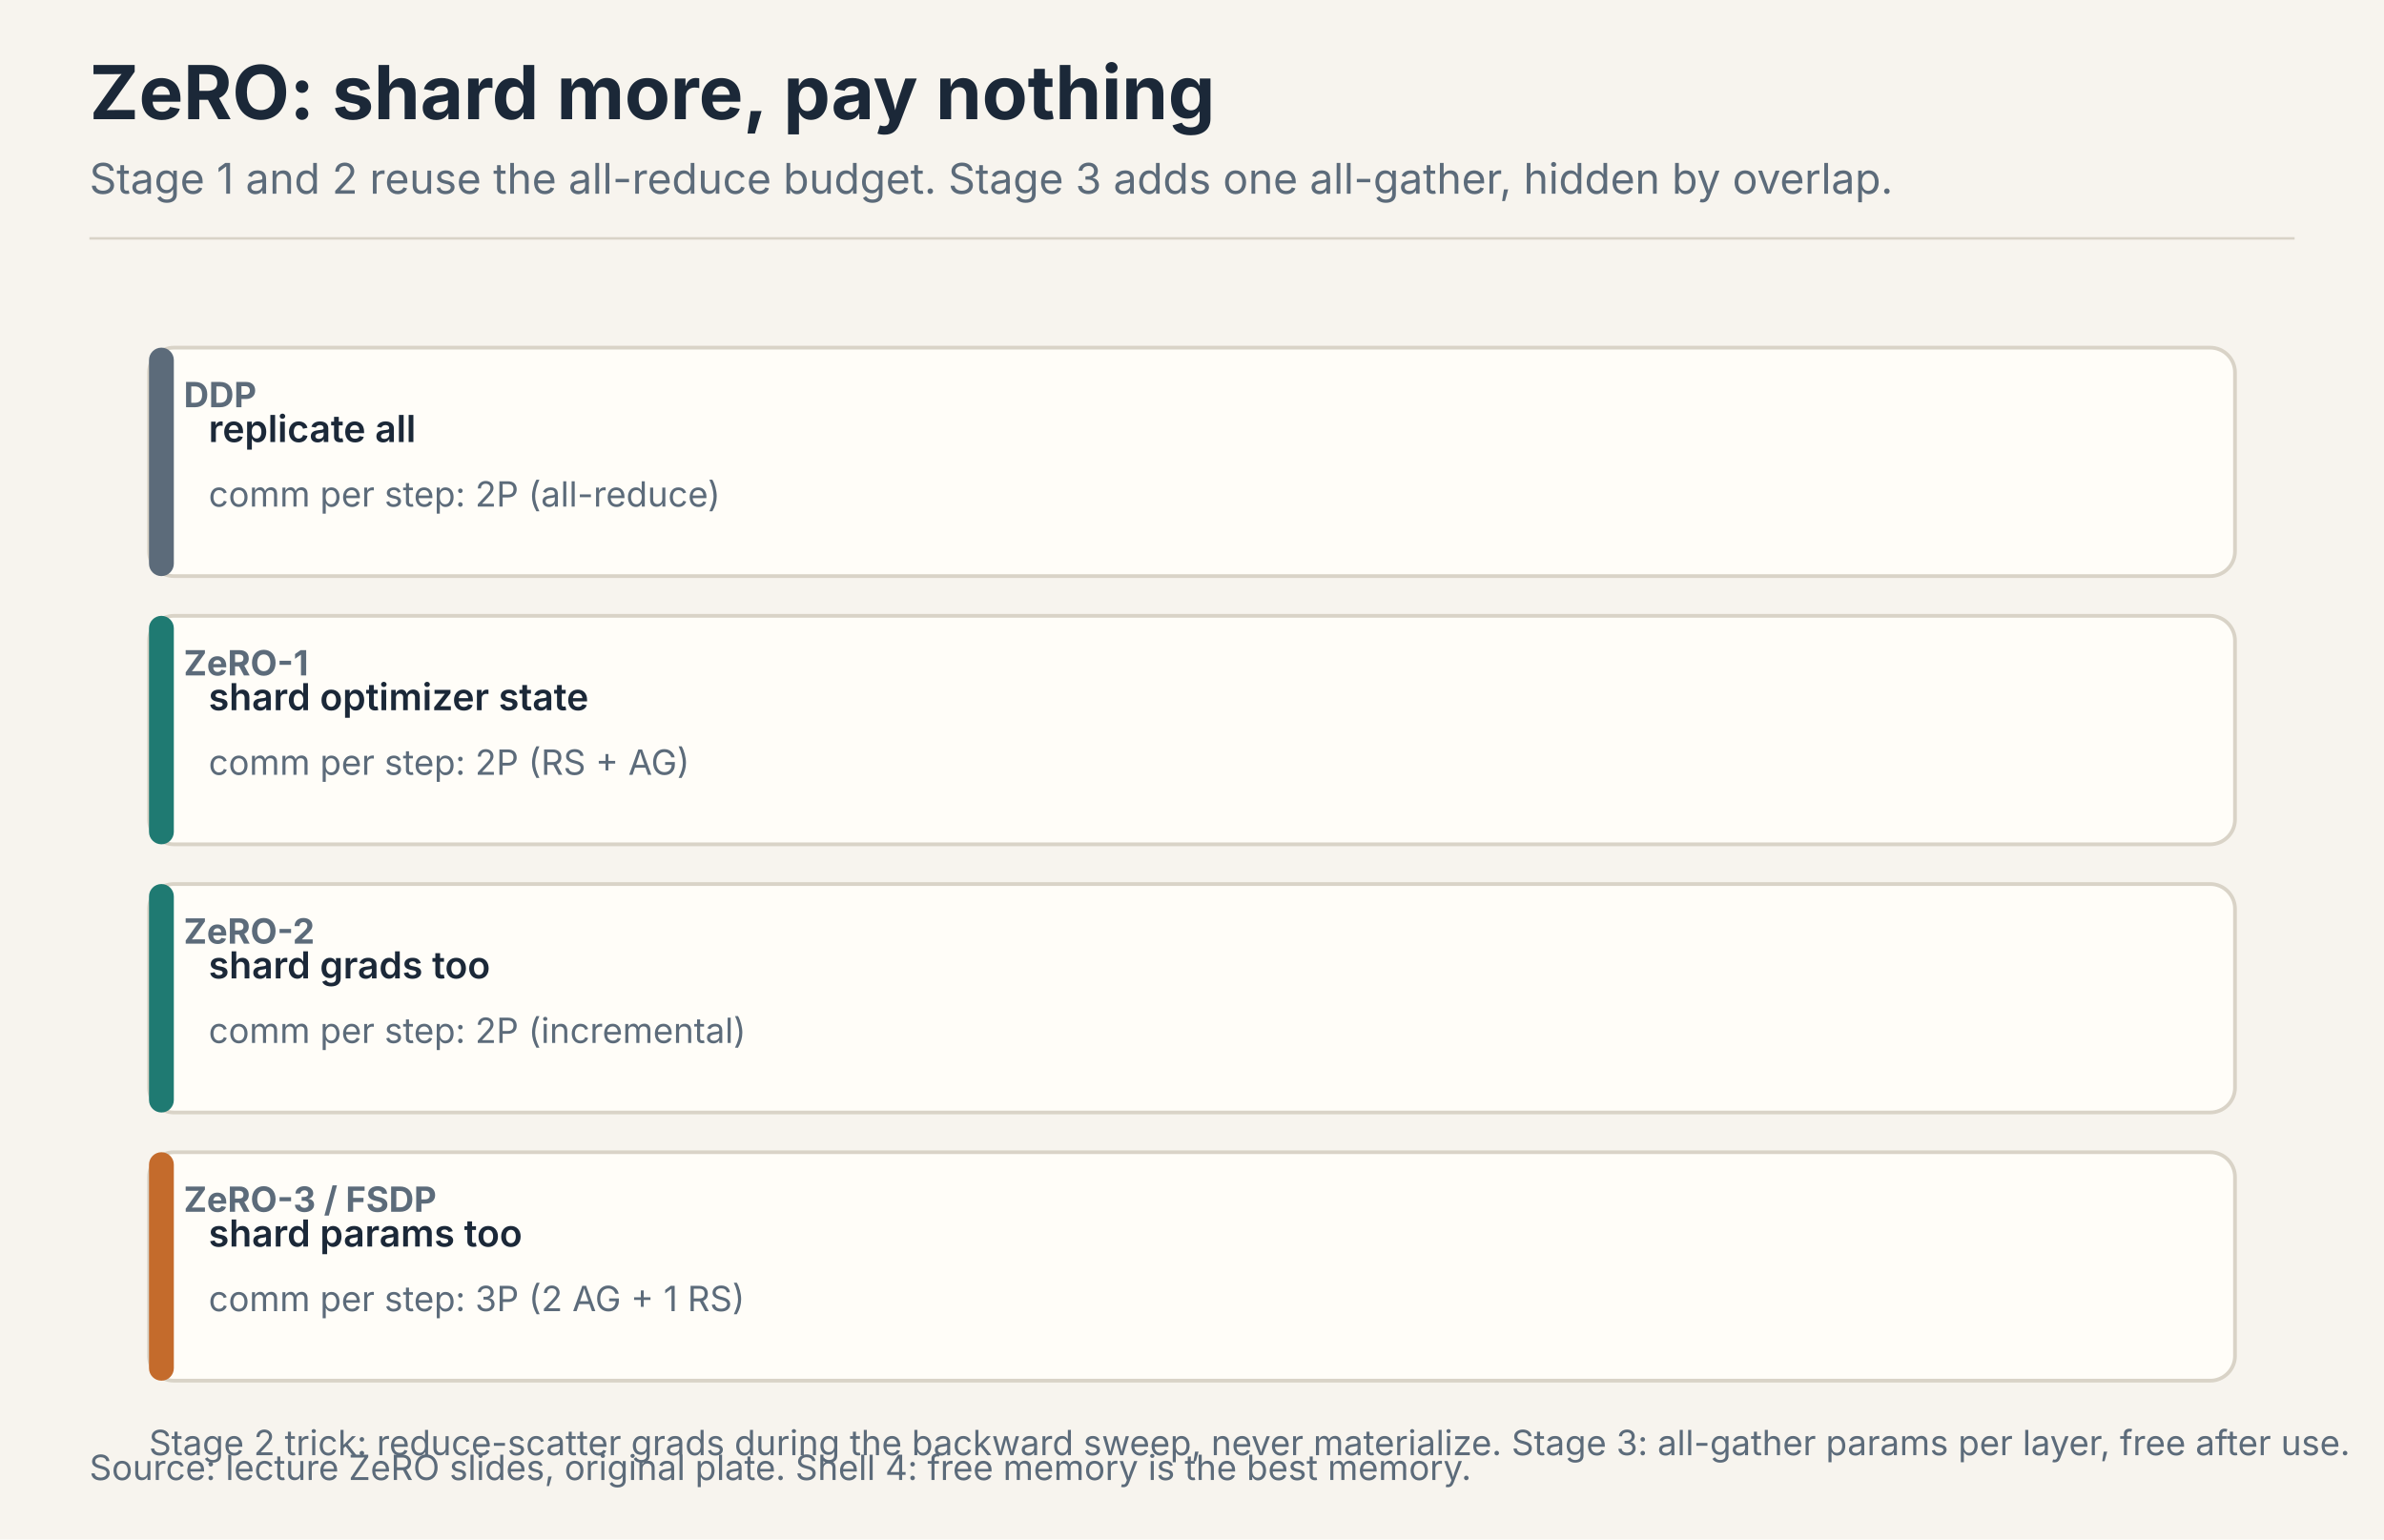
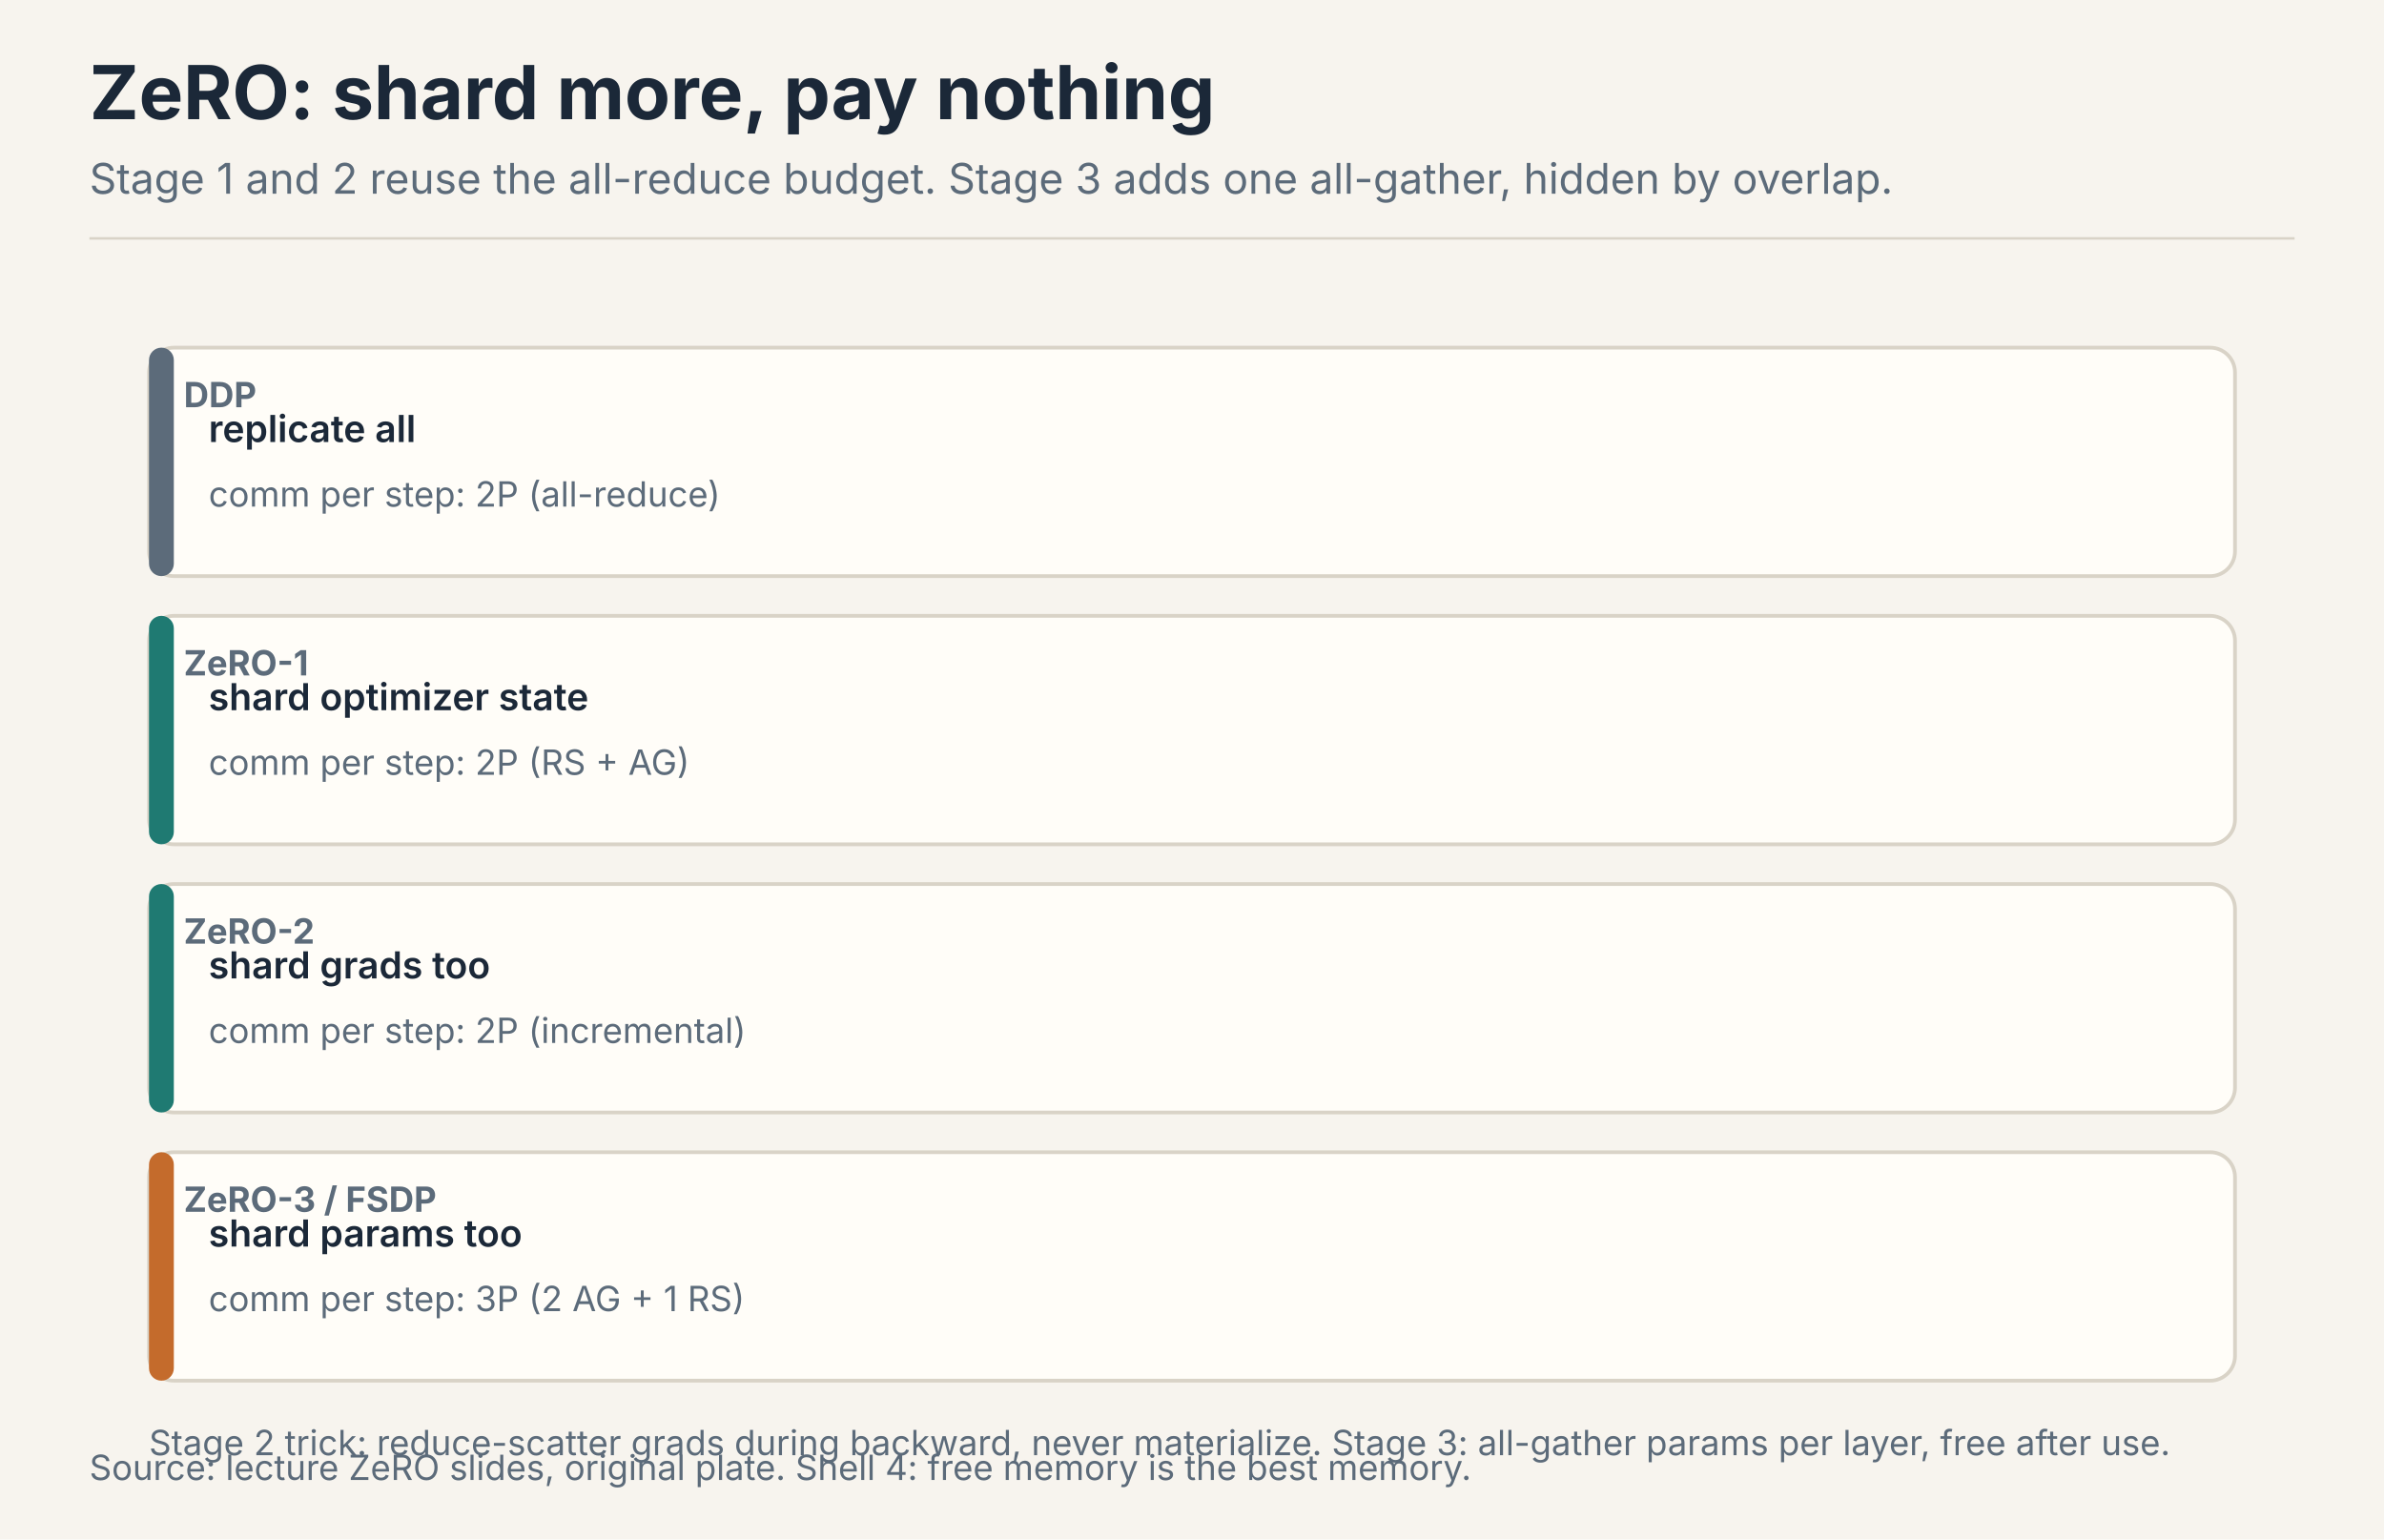
- <svg xmlns="http://www.w3.org/2000/svg" width="960" height="620" viewBox="0 0 960 620" font-family="system-ui,-apple-system,'Segoe UI',sans-serif">
+ <svg xmlns="http://www.w3.org/2000/svg" width="960" height="620" viewBox="0 0 960 620" font-family="Anthropic Sans, Inter, 'Source Sans 3', 'IBM Plex Sans', sans-serif">
  <rect width="960" height="620" fill="#F7F4EE" />
  <defs>
    <marker id="ah" markerWidth="10" markerHeight="10" refX="8" refY="3" orient="auto">
      <path d="M0,0 L8,3 L0,6 Z" fill="#1E4D8C" />
    </marker>
  </defs>
  <text x="36" y="48" font-size="30" font-weight="700" fill="#1B2838">ZeRO: shard more, pay nothing</text>
  <text x="36" y="78" font-size="17" fill="#5C6B7A">Stage 1 and 2 reuse the all-reduce budget. Stage 3 adds one all-gather, hidden by overlap.</text>
  <line x1="36" y1="96" x2="924" y2="96" stroke="#D9D3C7" stroke-width="1" />
  <rect x="60" y="140" width="840" height="92" rx="10" fill="#FFFDF8" stroke="#D9D3C7" stroke-width="1.5" />
  <text x="74" y="164" font-size="14" font-weight="700" fill="#5C6B7A">DDP</text>
  <rect x="60" y="140" width="10" height="92" rx="5" fill="#5C6B7A" />
  <text x="84" y="178" font-size="15" font-weight="600" fill="#1B2838" text-anchor="start">replicate all</text>
  <text x="84" y="204" font-size="14" font-weight="400" fill="#5C6B7A" text-anchor="start">comm per step: 2P (all-reduce)</text>
  <rect x="60" y="248" width="840" height="92" rx="10" fill="#FFFDF8" stroke="#D9D3C7" stroke-width="1.5" />
  <text x="74" y="272" font-size="14" font-weight="700" fill="#5C6B7A">ZeRO-1</text>
  <rect x="60" y="248" width="10" height="92" rx="5" fill="#1F7A72" />
  <text x="84" y="286" font-size="15" font-weight="600" fill="#1B2838" text-anchor="start">shard optimizer state</text>
  <text x="84" y="312" font-size="14" font-weight="400" fill="#5C6B7A" text-anchor="start">comm per step: 2P (RS + AG)</text>
  <rect x="60" y="356" width="840" height="92" rx="10" fill="#FFFDF8" stroke="#D9D3C7" stroke-width="1.5" />
  <text x="74" y="380" font-size="14" font-weight="700" fill="#5C6B7A">ZeRO-2</text>
  <rect x="60" y="356" width="10" height="92" rx="5" fill="#1F7A72" />
  <text x="84" y="394" font-size="15" font-weight="600" fill="#1B2838" text-anchor="start">shard grads too</text>
  <text x="84" y="420" font-size="14" font-weight="400" fill="#5C6B7A" text-anchor="start">comm per step: 2P (incremental)</text>
  <rect x="60" y="464" width="840" height="92" rx="10" fill="#FFFDF8" stroke="#D9D3C7" stroke-width="1.5" />
  <text x="74" y="488" font-size="14" font-weight="700" fill="#5C6B7A">ZeRO-3 / FSDP</text>
  <rect x="60" y="464" width="10" height="92" rx="5" fill="#C46B2C" />
  <text x="84" y="502" font-size="15" font-weight="600" fill="#1B2838" text-anchor="start">shard params too</text>
  <text x="84" y="528" font-size="14" font-weight="400" fill="#5C6B7A" text-anchor="start">comm per step: 3P (2 AG + 1 RS)</text>
-   <text x="60" y="586" font-size="14" font-weight="400" fill="#5C6B7A" text-anchor="start">Stage 2 trick: reduce-scatter grads during the backward sweep, never materialize. Stage 3: all-gather params per layer, free after use.</text>
+   <text x="60" y="586" font-size="14" font-weight="400" fill="#5C6B7A" text-anchor="start">Stage 2 trick: reduce-scatter grads during backward, never materialize. Stage 3: all-gather params per layer, free after use.</text>
  <text x="36" y="596" font-size="14" fill="#5C6B7A">Source: lecture ZeRO slides, original plate. Shell 4: free memory is the best memory.</text>
</svg>
